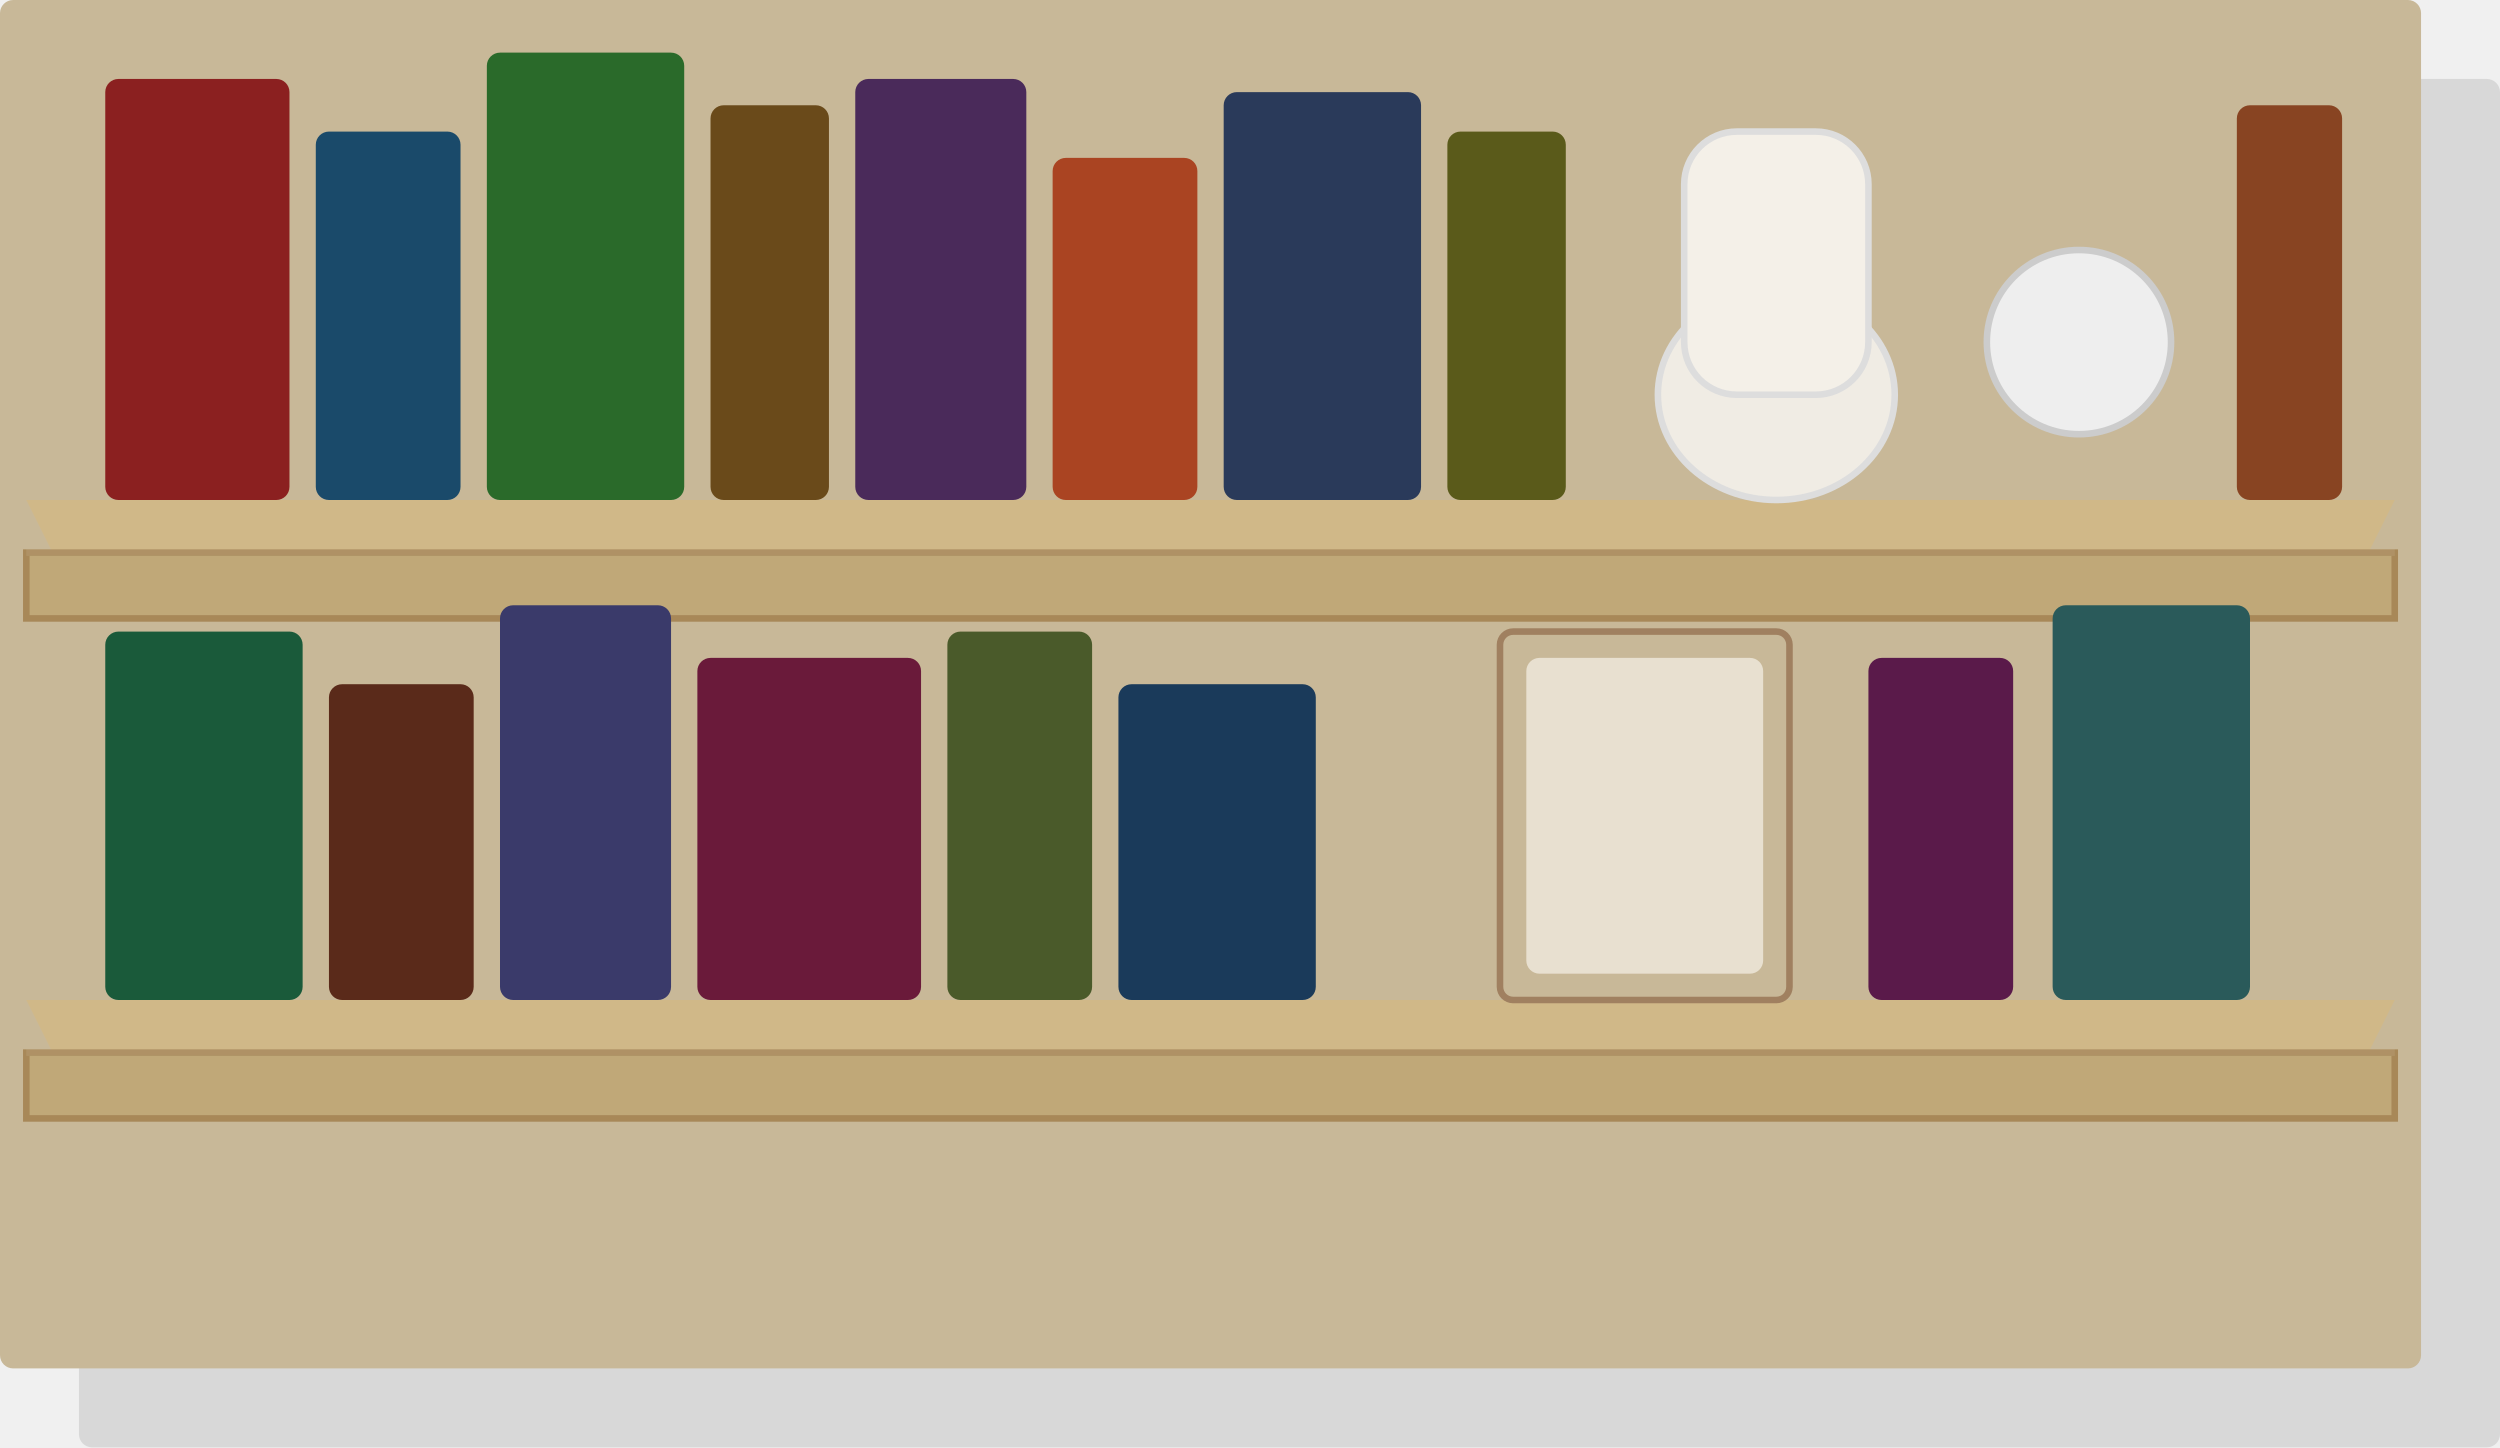
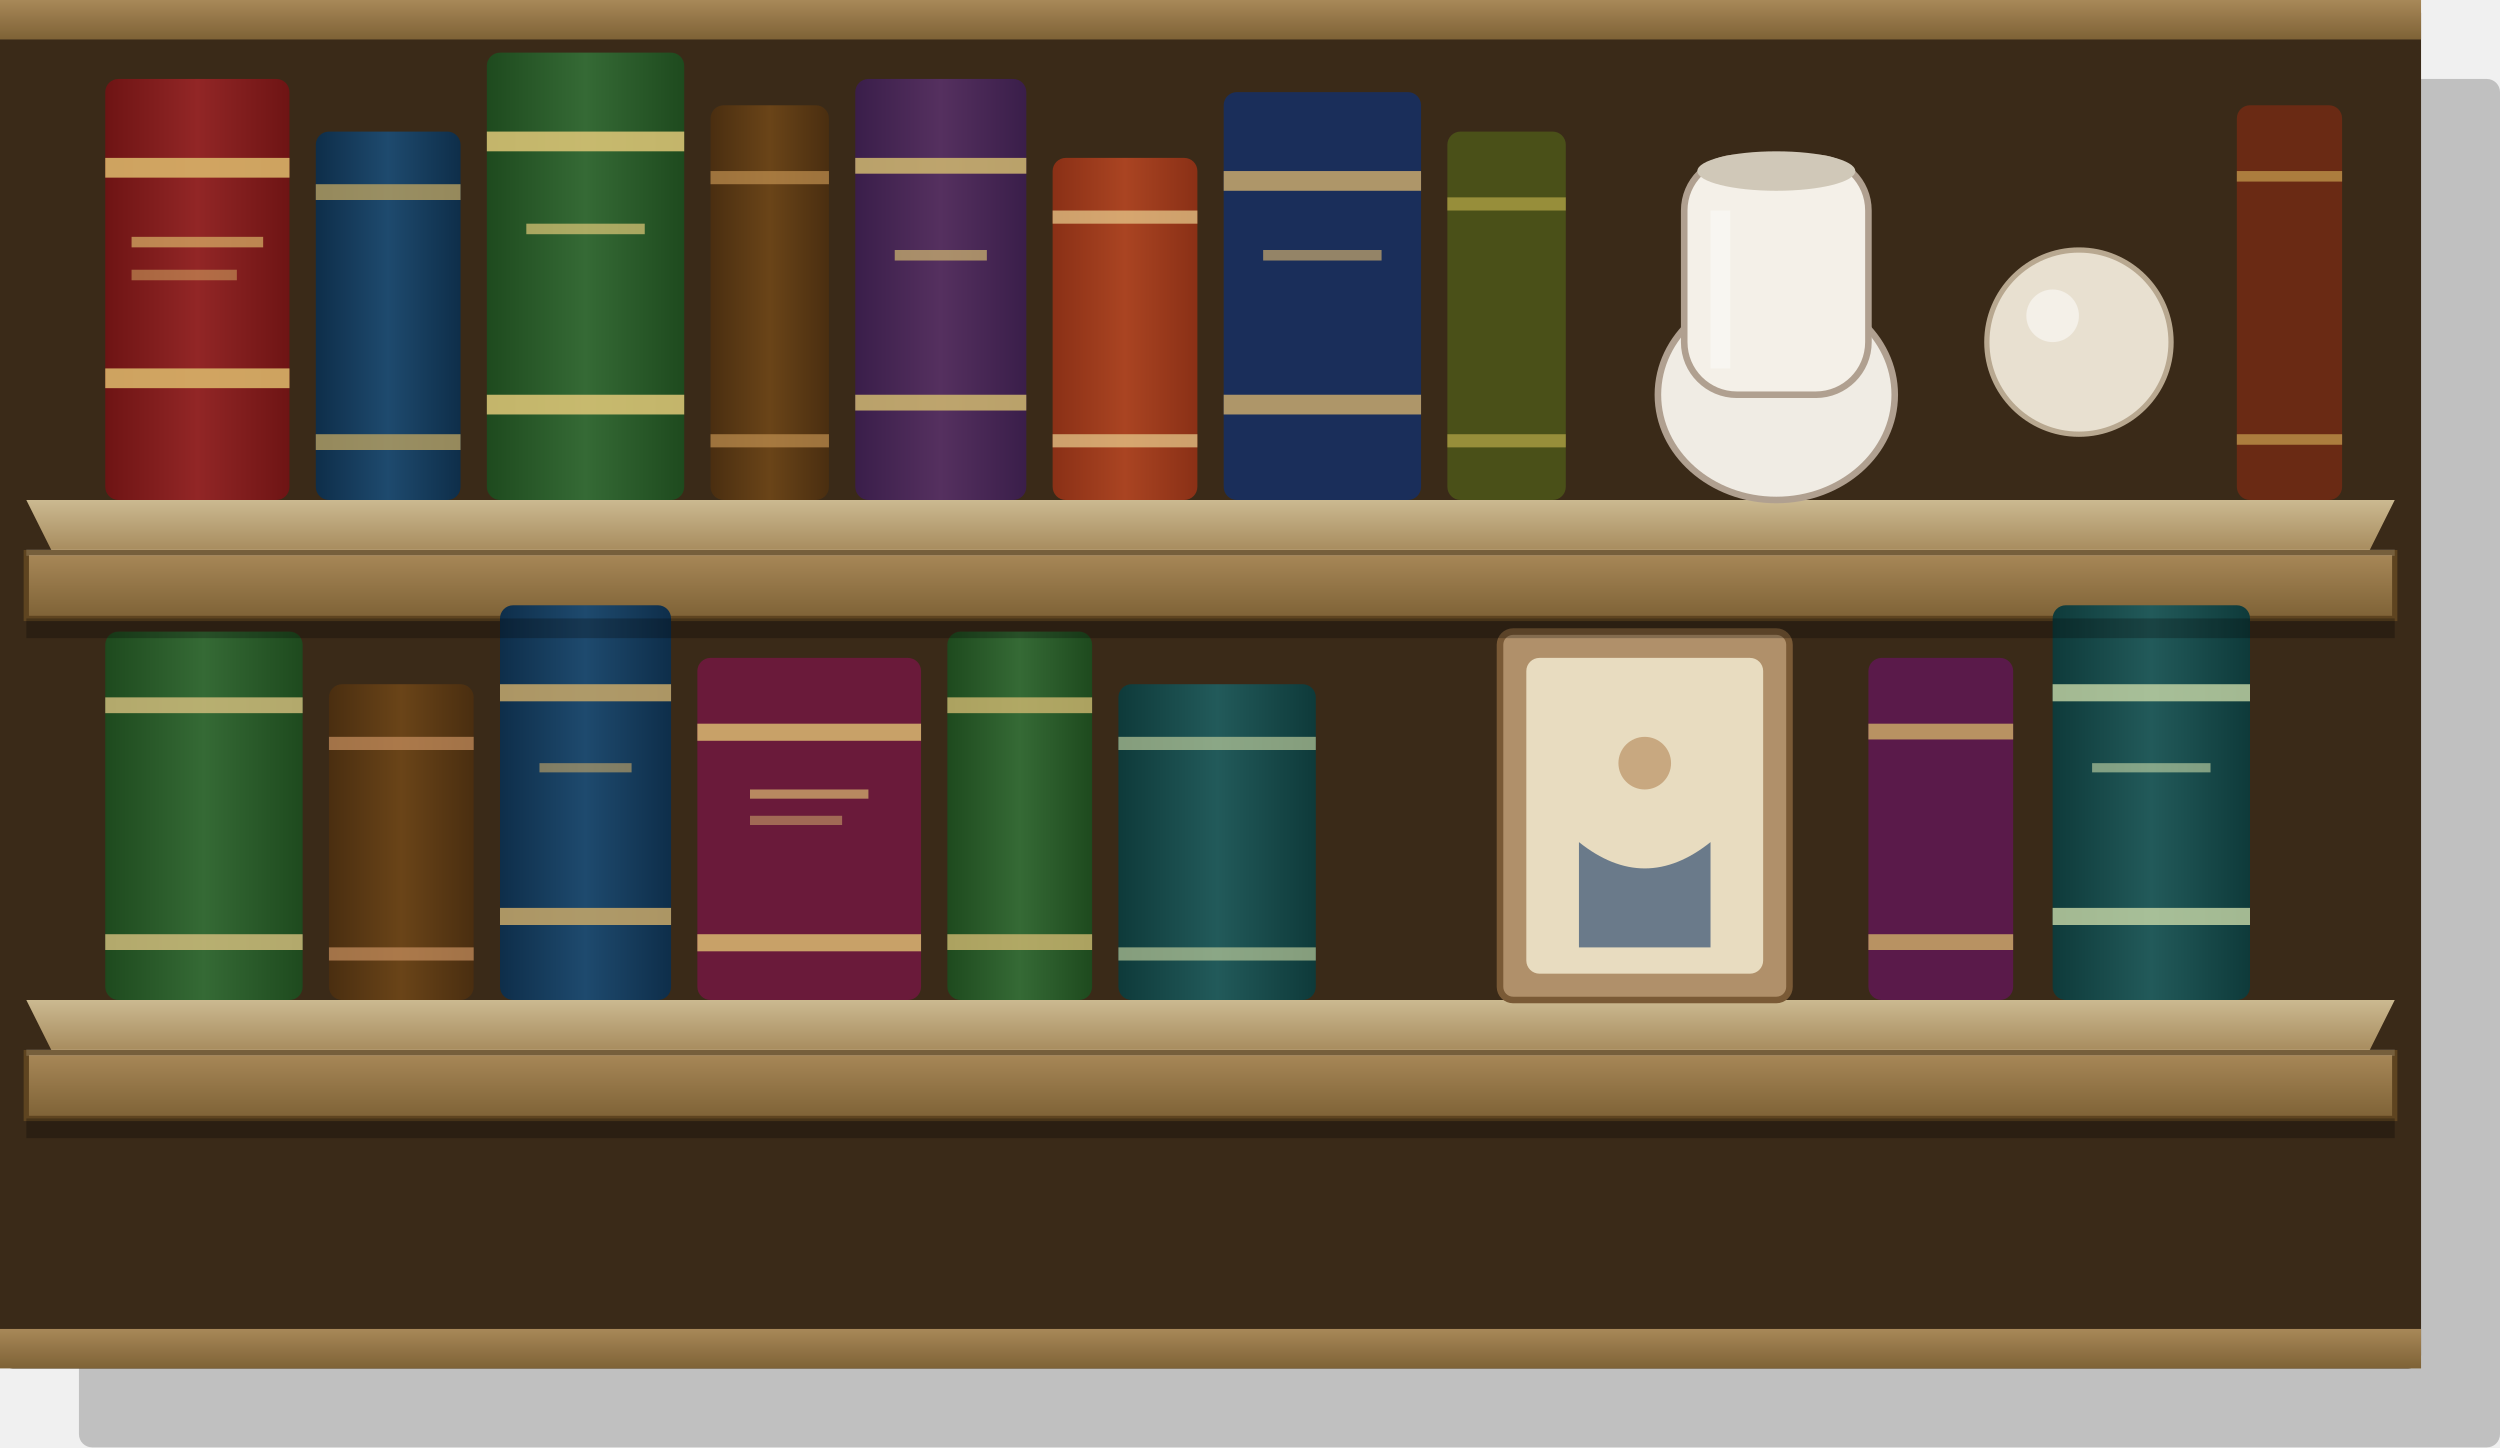
<svg xmlns="http://www.w3.org/2000/svg" width="190" height="110">
-   <rect x="6" y="6" width="184" height="104" rx="1" fill="rgba(0,0,0,0.1)" />
-   <rect x="0" y="0" width="184" height="104" rx="1" fill="#c8b898" />
-   <polygon points="2,38 182,38 180,42 4,42" fill="#d0b888" />
-   <rect x="2" y="42" width="180" height="5" fill="#c0a878" stroke="#a88858" stroke-width="0.5" />
-   <polygon points="2,76 182,76 180,80 4,80" fill="#d0b888" />
-   <rect x="2" y="80" width="180" height="5" fill="#c0a878" stroke="#a88858" stroke-width="0.5" />
-   <rect x="8" y="6" width="14" height="32" fill="#8b2020" rx="1" />
-   <rect x="24" y="10" width="11" height="28" fill="#1a4a6a" rx="1" />
-   <rect x="37" y="4" width="15" height="34" fill="#2a6a2a" rx="1" />
-   <rect x="54" y="8" width="9" height="30" fill="#6a4a1a" rx="1" />
-   <rect x="65" y="6" width="13" height="32" fill="#4a2a5a" rx="1" />
-   <rect x="80" y="12" width="11" height="26" fill="#aa4422" rx="1" />
-   <rect x="93" y="7" width="15" height="31" fill="#2a3a5a" rx="1" />
-   <rect x="110" y="10" width="9" height="28" fill="#5a5a1a" rx="1" />
-   <ellipse cx="135" cy="30" rx="9" ry="8" fill="#f0ece4" stroke="#ddd" stroke-width="0.5" />
-   <rect x="128" y="10" width="14" height="20" rx="4" fill="#f4f0e8" stroke="#ddd" stroke-width="0.5" />
-   <circle cx="158" cy="26" r="7" fill="#eee" stroke="#ccc" stroke-width="0.5" />
-   <rect x="170" y="8" width="8" height="30" fill="#884422" rx="1" />
-   <rect x="8" y="48" width="15" height="28" fill="#1a5a3a" rx="1" />
-   <rect x="25" y="52" width="11" height="24" fill="#5a2a1a" rx="1" />
-   <rect x="38" y="46" width="13" height="30" fill="#3a3a6a" rx="1" />
-   <rect x="53" y="50" width="17" height="26" fill="#6a1a3a" rx="1" />
-   <rect x="72" y="48" width="11" height="28" fill="#4a5a2a" rx="1" />
-   <rect x="85" y="52" width="15" height="24" fill="#1a3a5a" rx="1" />
-   <rect x="114" y="48" width="22" height="28" fill="#c8b898" rx="1" stroke="#a08060" stroke-width="0.5" />
-   <rect x="116" y="50" width="18" height="24" fill="#e8e0d0" rx="1" />
-   <rect x="142" y="50" width="11" height="26" fill="#5a1a4a" rx="1" />
-   <rect x="156" y="46" width="15" height="30" fill="#2a5a5a" rx="1" />
-   <line x1="2" y1="42" x2="182" y2="42" stroke="rgba(255,255,255,0.08)" stroke-width="0.5" />
-   <line x1="2" y1="80" x2="182" y2="80" stroke="rgba(255,255,255,0.08)" stroke-width="0.5" />
+   <defs>
+     <linearGradient id="shelfWood" x1="0" y1="0" x2="0" y2="1">
+       <stop offset="0%" stop-color="#cbb990" />
+       <stop offset="100%" stop-color="#a68a5c" />
+     </linearGradient>
+     <linearGradient id="shelfFront" x1="0" y1="0" x2="0" y2="1">
+       <stop offset="0%" stop-color="#a88858" />
+       <stop offset="100%" stop-color="#7e6236" />
+     </linearGradient>
+     <linearGradient id="spineRed" x1="0" y1="0" x2="1" y2="0">
+       <stop offset="0%" stop-color="#6e1414" />
+       <stop offset="50%" stop-color="#922626" />
+       <stop offset="100%" stop-color="#6e1414" />
+     </linearGradient>
+     <linearGradient id="spineBlue" x1="0" y1="0" x2="1" y2="0">
+       <stop offset="0%" stop-color="#0e2e4a" />
+       <stop offset="50%" stop-color="#1e4a6e" />
+       <stop offset="100%" stop-color="#0e2e4a" />
+     </linearGradient>
+     <linearGradient id="spineGreen" x1="0" y1="0" x2="1" y2="0">
+       <stop offset="0%" stop-color="#1e4a1e" />
+       <stop offset="50%" stop-color="#356a35" />
+       <stop offset="100%" stop-color="#1e4a1e" />
+     </linearGradient>
+     <linearGradient id="spineBrown" x1="0" y1="0" x2="1" y2="0">
+       <stop offset="0%" stop-color="#4a2e10" />
+       <stop offset="50%" stop-color="#6a4418" />
+       <stop offset="100%" stop-color="#4a2e10" />
+     </linearGradient>
+     <linearGradient id="spinePurple" x1="0" y1="0" x2="1" y2="0">
+       <stop offset="0%" stop-color="#3a1e4a" />
+       <stop offset="50%" stop-color="#55305f" />
+       <stop offset="100%" stop-color="#3a1e4a" />
+     </linearGradient>
+     <linearGradient id="spineOrange" x1="0" y1="0" x2="1" y2="0">
+       <stop offset="0%" stop-color="#8a3016" />
+       <stop offset="50%" stop-color="#aa4422" />
+       <stop offset="100%" stop-color="#8a3016" />
+     </linearGradient>
+     <linearGradient id="spineTeal" x1="0" y1="0" x2="1" y2="0">
+       <stop offset="0%" stop-color="#0e3a3a" />
+       <stop offset="50%" stop-color="#225a5a" />
+       <stop offset="100%" stop-color="#0e3a3a" />
+     </linearGradient>
+   </defs>
+   <rect x="6" y="6" width="184" height="104" rx="1" fill="rgba(0,0,0,0.2)" />
+   <rect x="0" y="0" width="184" height="104" rx="1" fill="#3a2a18" />
+   <rect x="0" y="0" width="184" height="3" fill="url(#shelfFront)" />
+   <polygon points="2,38 182,38 180,42 4,42" fill="url(#shelfWood)" />
+   <rect x="2" y="42" width="180" height="5" fill="url(#shelfFront)" stroke="#5e4420" stroke-width="0.4" />
+   <polygon points="2,76 182,76 180,80 4,80" fill="url(#shelfWood)" />
+   <rect x="2" y="80" width="180" height="5" fill="url(#shelfFront)" stroke="#5e4420" stroke-width="0.4" />
+   <rect x="0" y="101" width="184" height="3" fill="url(#shelfFront)" />
+   <g>
+     <rect x="8" y="6" width="14" height="32" fill="url(#spineRed)" rx="1" />
+     <rect x="8" y="12" width="14" height="1.5" fill="#d8b368" opacity="0.9" />
+     <rect x="8" y="28" width="14" height="1.5" fill="#d8b368" opacity="0.9" />
+     <rect x="10" y="18" width="10" height="0.8" fill="#d8b368" opacity="0.7" />
+     <rect x="10" y="20.5" width="8" height="0.8" fill="#d8b368" opacity="0.5" />
+   </g>
+   <g>
+     <rect x="24" y="10" width="11" height="28" fill="url(#spineBlue)" rx="1" />
+     <rect x="24" y="14" width="11" height="1.2" fill="#b8a060" opacity="0.8" />
+     <rect x="24" y="33" width="11" height="1.2" fill="#b8a060" opacity="0.8" />
+   </g>
+   <g>
+     <rect x="37" y="4" width="15" height="34" fill="url(#spineGreen)" rx="1" />
+     <rect x="37" y="10" width="15" height="1.5" fill="#e0c878" opacity="0.85" />
+     <rect x="37" y="30" width="15" height="1.5" fill="#e0c878" opacity="0.85" />
+     <rect x="40" y="17" width="9" height="0.8" fill="#e0c878" opacity="0.7" />
+   </g>
+   <g>
+     <rect x="54" y="8" width="9" height="30" fill="url(#spineBrown)" rx="1" />
+     <rect x="54" y="13" width="9" height="1" fill="#c09050" opacity="0.7" />
+     <rect x="54" y="33" width="9" height="1" fill="#c09050" opacity="0.7" />
+   </g>
+   <g>
+     <rect x="65" y="6" width="13" height="32" fill="url(#spinePurple)" rx="1" />
+     <rect x="65" y="12" width="13" height="1.2" fill="#d0b870" opacity="0.85" />
+     <rect x="65" y="30" width="13" height="1.2" fill="#d0b870" opacity="0.85" />
+     <rect x="68" y="19" width="7" height="0.8" fill="#d0b870" opacity="0.7" />
+   </g>
+   <g>
+     <rect x="80" y="12" width="11" height="26" fill="url(#spineOrange)" rx="1" />
+     <rect x="80" y="16" width="11" height="1" fill="#ead090" opacity="0.7" />
+     <rect x="80" y="33" width="11" height="1" fill="#ead090" opacity="0.7" />
+   </g>
+   <g>
+     <rect x="93" y="7" width="15" height="31" fill="#1a2e5a" rx="1" />
+     <rect x="93" y="13" width="15" height="1.5" fill="#c8a86c" opacity="0.85" />
+     <rect x="93" y="30" width="15" height="1.5" fill="#c8a86c" opacity="0.85" />
+     <rect x="96" y="19" width="9" height="0.8" fill="#c8a86c" opacity="0.7" />
+   </g>
+   <g>
+     <rect x="110" y="10" width="9" height="28" fill="#4a5018" rx="1" />
+     <rect x="110" y="15" width="9" height="1" fill="#b8a848" opacity="0.7" />
+     <rect x="110" y="33" width="9" height="1" fill="#b8a848" opacity="0.7" />
+   </g>
+   <g>
+     <ellipse cx="135" cy="30" rx="9" ry="8" fill="#f0ece4" stroke="#b0a090" stroke-width="0.5" />
+     <rect x="128" y="12" width="14" height="18" rx="4" fill="#f4f0e8" stroke="#b0a090" stroke-width="0.5" />
+     <ellipse cx="135" cy="13" rx="6" ry="1.5" fill="#d0c8b8" />
+     <rect x="130" y="16" width="1.5" height="12" fill="#ffffff" opacity="0.4" />
+   </g>
+   <g>
+     <circle cx="158" cy="26" r="7" fill="#e8e0d0" stroke="#b8a890" stroke-width="0.4" />
+     <circle cx="156" cy="24" r="2" fill="#ffffff" opacity="0.5" />
+   </g>
+   <g>
+     <rect x="170" y="8" width="8" height="30" fill="#6a2a14" rx="1" />
+     <rect x="170" y="13" width="8" height="0.8" fill="#c8a050" opacity="0.7" />
+     <rect x="170" y="33" width="8" height="0.8" fill="#c8a050" opacity="0.7" />
+   </g>
+   <g>
+     <rect x="8" y="48" width="15" height="28" fill="url(#spineGreen)" rx="1" />
+     <rect x="8" y="53" width="15" height="1.2" fill="#d8c080" opacity="0.8" />
+     <rect x="8" y="71" width="15" height="1.2" fill="#d8c080" opacity="0.8" />
+   </g>
+   <g>
+     <rect x="25" y="52" width="11" height="24" fill="url(#spineBrown)" rx="1" />
+     <rect x="25" y="56" width="11" height="1" fill="#c89060" opacity="0.7" />
+     <rect x="25" y="72" width="11" height="1" fill="#c89060" opacity="0.7" />
+   </g>
+   <g>
+     <rect x="38" y="46" width="13" height="30" fill="url(#spineBlue)" rx="1" />
+     <rect x="38" y="52" width="13" height="1.3" fill="#c8a868" opacity="0.85" />
+     <rect x="38" y="69" width="13" height="1.3" fill="#c8a868" opacity="0.85" />
+     <rect x="41" y="58" width="7" height="0.7" fill="#c8a868" opacity="0.6" />
+   </g>
+   <g>
+     <rect x="53" y="50" width="17" height="26" fill="#6a1a3a" rx="1" />
+     <rect x="53" y="55" width="17" height="1.3" fill="#d8b870" opacity="0.85" />
+     <rect x="53" y="71" width="17" height="1.3" fill="#d8b870" opacity="0.85" />
+     <rect x="57" y="60" width="9" height="0.7" fill="#d8b870" opacity="0.7" />
+     <rect x="57" y="62" width="7" height="0.7" fill="#d8b870" opacity="0.5" />
+   </g>
+   <g>
+     <rect x="72" y="48" width="11" height="28" fill="url(#spineGreen)" rx="1" />
+     <rect x="72" y="53" width="11" height="1.2" fill="#d0b870" opacity="0.8" />
+     <rect x="72" y="71" width="11" height="1.2" fill="#d0b870" opacity="0.8" />
+   </g>
+   <g>
+     <rect x="85" y="52" width="15" height="24" fill="url(#spineTeal)" rx="1" />
+     <rect x="85" y="56" width="15" height="1" fill="#b8c898" opacity="0.7" />
+     <rect x="85" y="72" width="15" height="1" fill="#b8c898" opacity="0.7" />
+   </g>
+   <g>
+     <rect x="114" y="48" width="22" height="28" fill="#b0906a" rx="1" stroke="#7a5a36" stroke-width="0.5" />
+     <rect x="116" y="50" width="18" height="24" fill="#e8dcc0" rx="1" />
+     <circle cx="125" cy="58" r="2" fill="#c8a880" />
+     <path d="M120 64 Q125 68 130 64 L130 72 L120 72 Z" fill="#6a7a8a" />
+   </g>
+   <g>
+     <rect x="142" y="50" width="11" height="26" fill="#5a1a4a" rx="1" />
+     <rect x="142" y="55" width="11" height="1.2" fill="#d0b068" opacity="0.8" />
+     <rect x="142" y="71" width="11" height="1.2" fill="#d0b068" opacity="0.8" />
+   </g>
+   <g>
+     <rect x="156" y="46" width="15" height="30" fill="url(#spineTeal)" rx="1" />
+     <rect x="156" y="52" width="15" height="1.3" fill="#c8d8a8" opacity="0.8" />
+     <rect x="156" y="69" width="15" height="1.3" fill="#c8d8a8" opacity="0.8" />
+     <rect x="159" y="58" width="9" height="0.7" fill="#c8d8a8" opacity="0.6" />
+   </g>
+   <line x1="2" y1="42" x2="182" y2="42" stroke="rgba(255,248,220,0.15)" stroke-width="0.5" />
+   <line x1="2" y1="80" x2="182" y2="80" stroke="rgba(255,248,220,0.15)" stroke-width="0.5" />
+   <rect x="2" y="47" width="180" height="1.5" fill="rgba(0,0,0,0.25)" />
+   <rect x="2" y="85" width="180" height="1.5" fill="rgba(0,0,0,0.25)" />
</svg>
